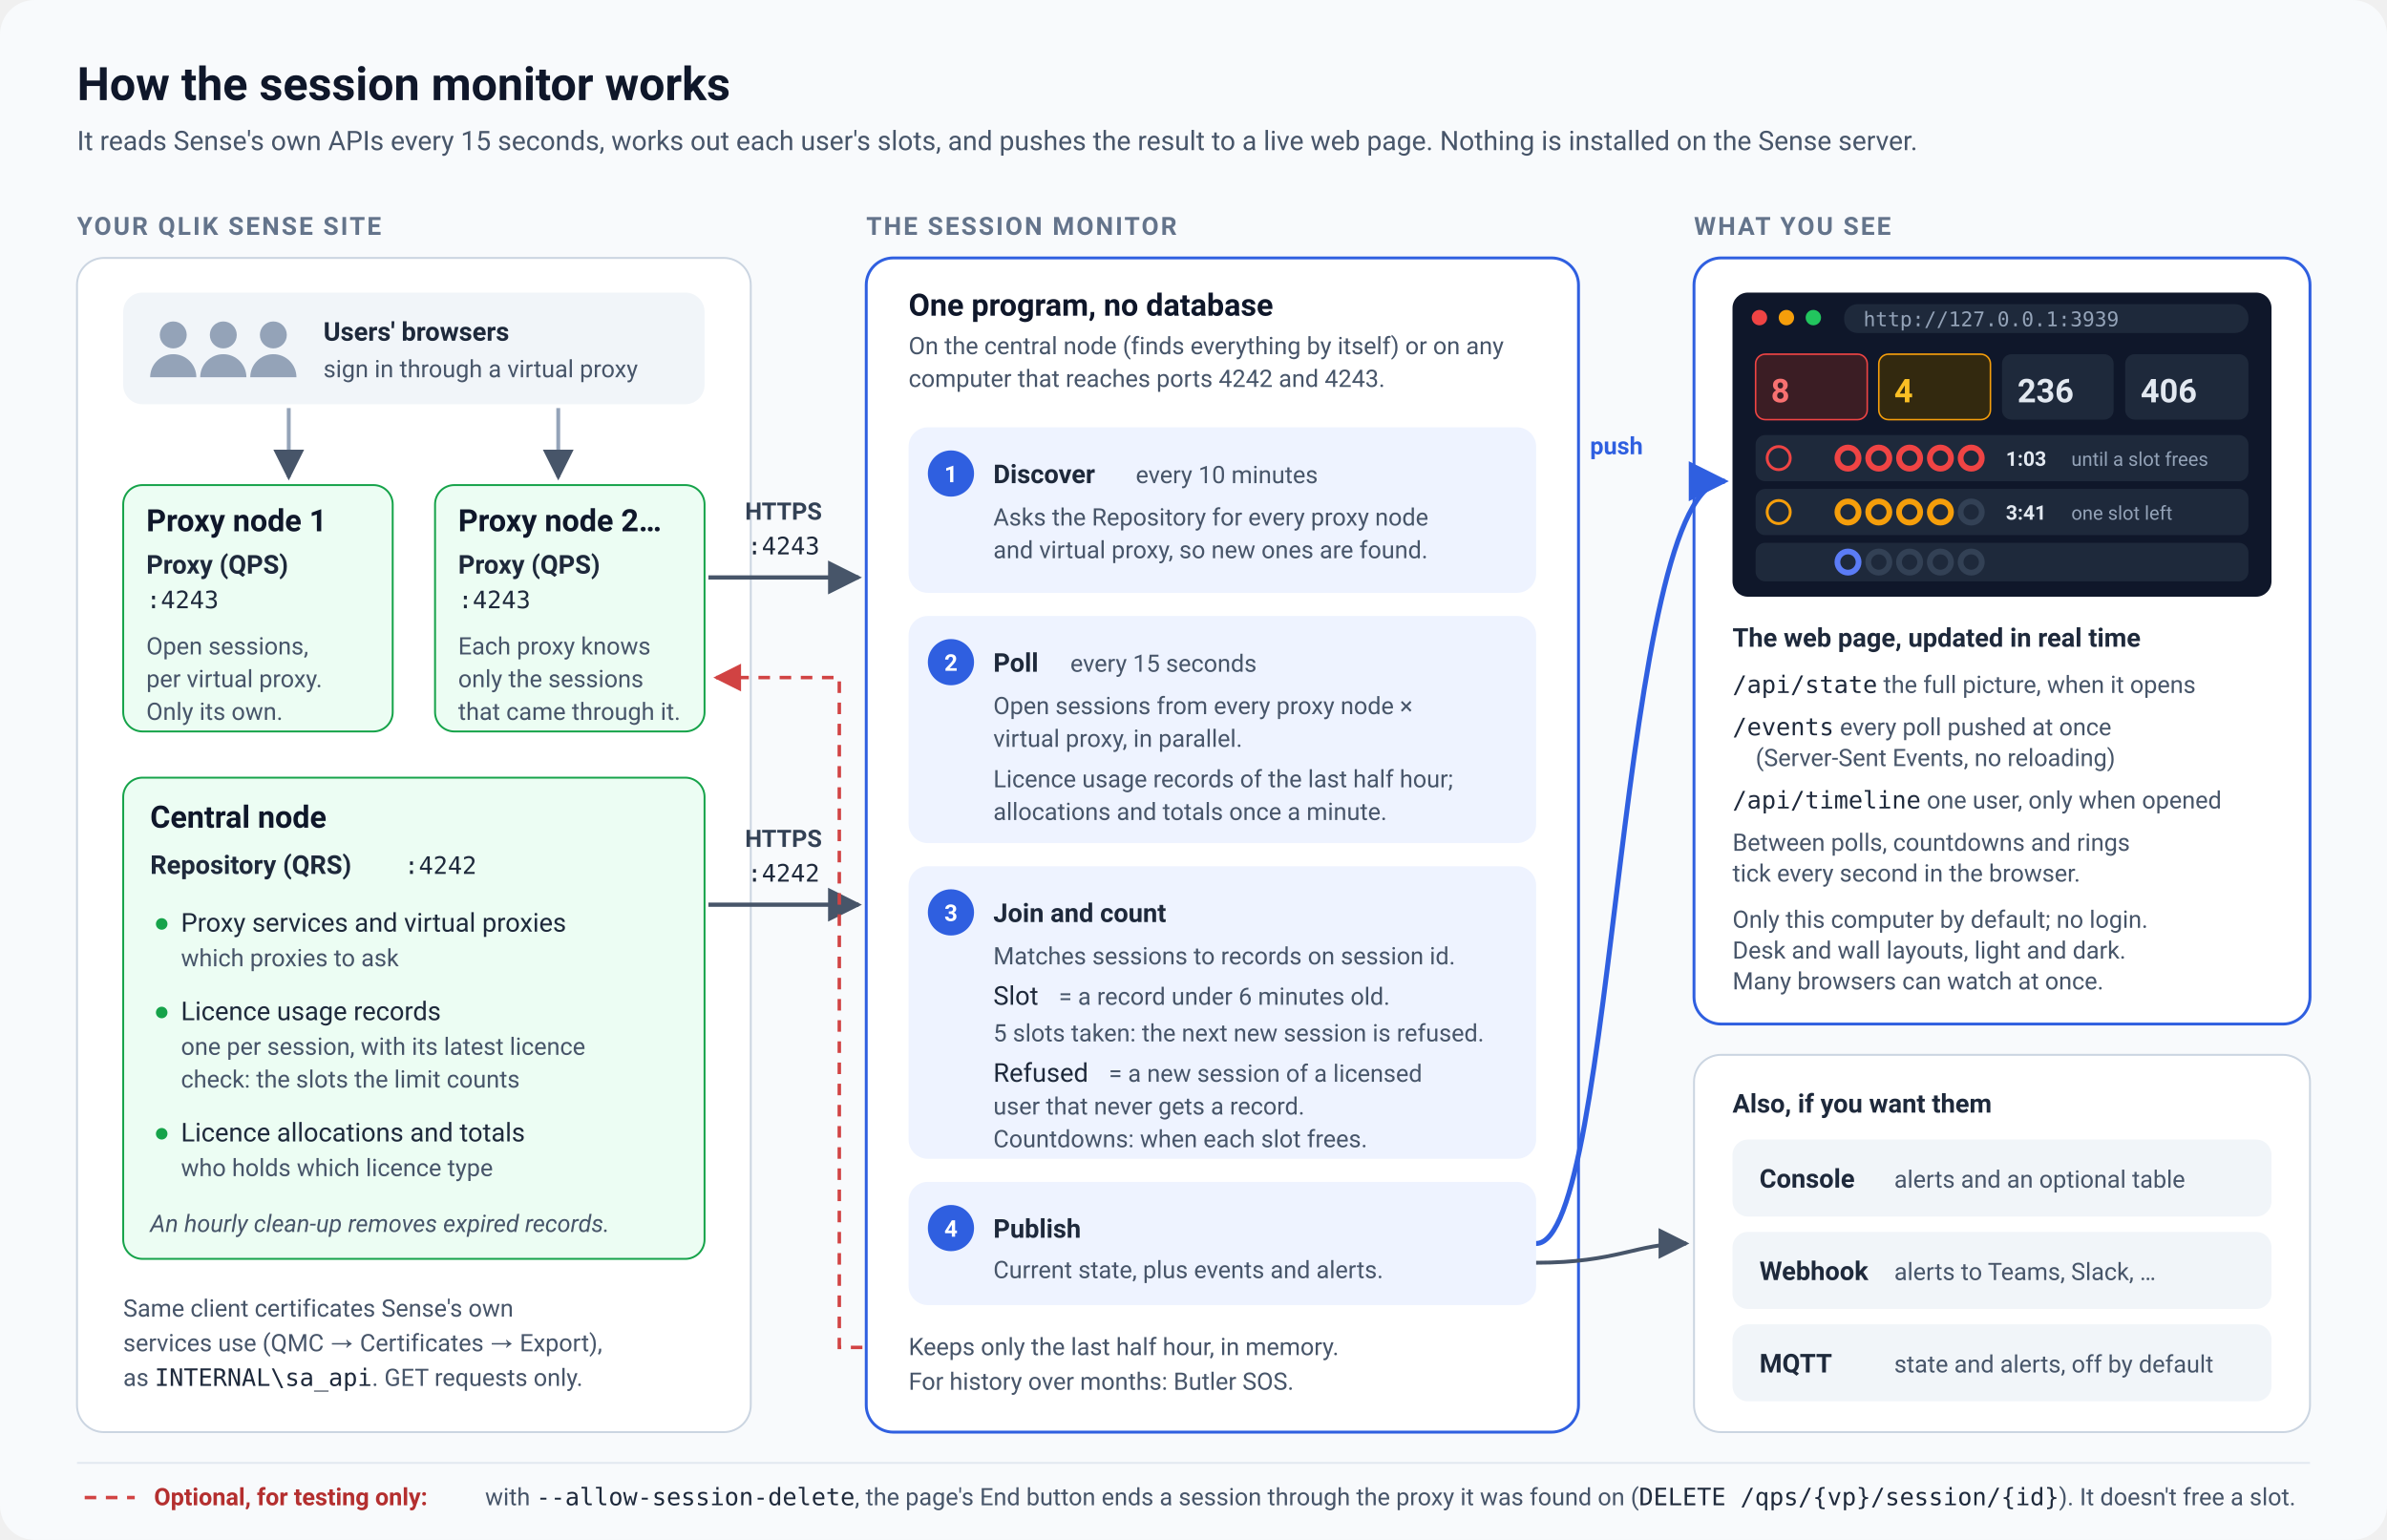
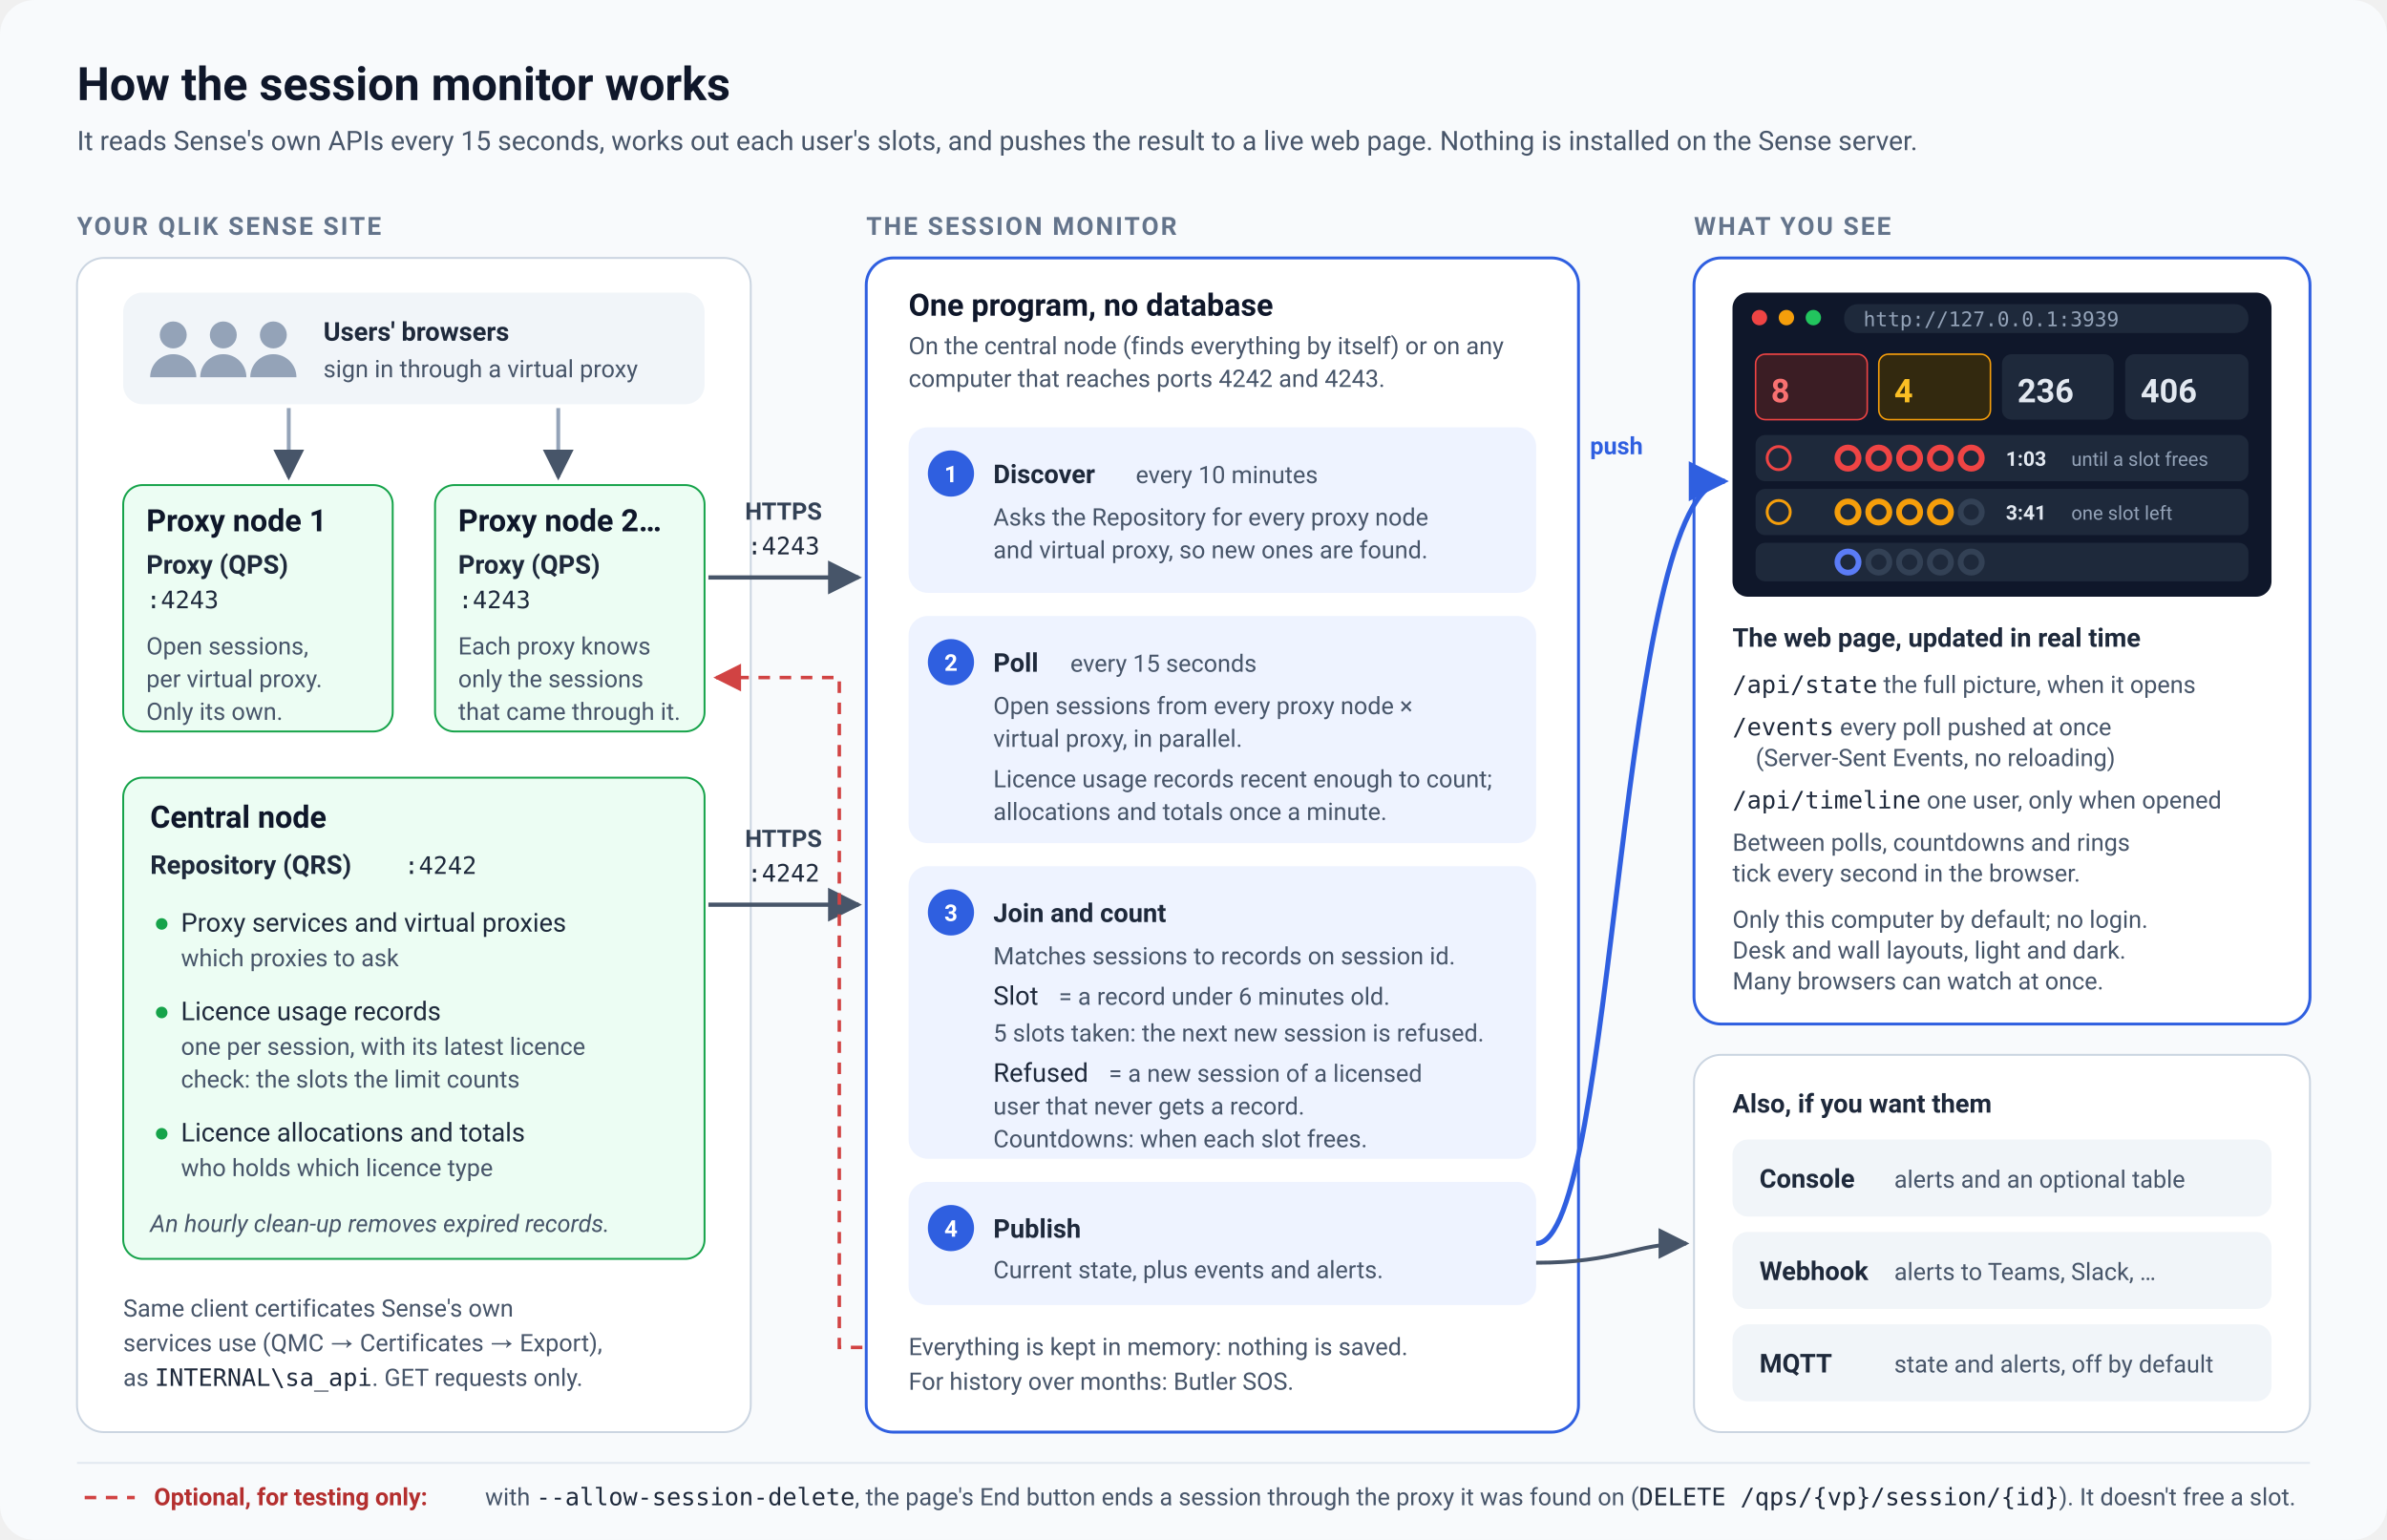
<svg xmlns="http://www.w3.org/2000/svg" viewBox="0 0 1240 800" width="1240" height="800" font-family="-apple-system, 'Segoe UI', Roboto, Helvetica, Arial, sans-serif">
  <defs>
    <marker id="arr" viewBox="0 0 10 10" refX="9" refY="5" markerWidth="8" markerHeight="8" orient="auto-start-reverse">
      <path d="M0 0L10 5L0 10z" fill="#475569" />
    </marker>
    <marker id="arrBlue" viewBox="0 0 10 10" refX="9" refY="5" markerWidth="8" markerHeight="8" orient="auto-start-reverse">
      <path d="M0 0L10 5L0 10z" fill="#2f5fe0" />
    </marker>
    <marker id="arrRed" viewBox="0 0 10 10" refX="9" refY="5" markerWidth="8" markerHeight="8" orient="auto-start-reverse">
      <path d="M0 0L10 5L0 10z" fill="#d14343" />
    </marker>
    <style>
      .h1 { font-size: 24px; font-weight: 700; fill: #0f172a; }
      .sub { font-size: 14px; fill: #475569; }
      .col { font-size: 13px; font-weight: 700; letter-spacing: 0.08em; fill: #64748b; }
      .bt { font-size: 16px; font-weight: 700; fill: #0f172a; }
      .t { font-size: 13.5px; fill: #1e293b; }
      .s { font-size: 12.5px; fill: #475569; }
      .m { font-size: 12.5px; fill: #1e293b; font-family: ui-monospace, 'SF Mono', Menlo, Consolas, monospace; }
      .lab { font-size: 12.5px; font-weight: 600; fill: #334155; }
      .labB { font-size: 12.5px; font-weight: 700; fill: #2f5fe0; }
      .labR { font-size: 12.5px; font-weight: 600; fill: #b42f2f; }
      .num { font-size: 12px; font-weight: 700; fill: #ffffff; }
    </style>
  </defs>
  <rect x="0" y="0" width="1240" height="800" rx="18" fill="#f8fafc" />
  <text x="40" y="52" class="h1">How the session monitor works</text>
  <text x="40" y="78" class="sub">It reads Sense's own APIs every 15 seconds, works out each user's slots, and pushes the result to a live web page. Nothing is installed on the Sense server.</text>
  <text x="40" y="122" class="col">YOUR QLIK SENSE SITE</text>
  <rect x="40" y="134" width="350" height="610" rx="14" fill="#ffffff" stroke="#cbd5e1" />
  <g transform="translate(64,152)">
    <rect width="302" height="58" rx="10" fill="#f1f5f9" />
    <g fill="#94a3b8">
      <circle cx="26" cy="22" r="7" />
      <path d="M14 44a12 12 0 0 1 24 0z" />
      <circle cx="52" cy="22" r="7" />
      <path d="M40 44a12 12 0 0 1 24 0z" />
      <circle cx="78" cy="22" r="7" />
      <path d="M66 44a12 12 0 0 1 24 0z" />
    </g>
    <text x="104" y="25" class="t" font-weight="700">Users' browsers</text>
    <text x="104" y="44" class="s">sign in through a virtual proxy</text>
  </g>
  <line x1="150" y1="212" x2="150" y2="248" stroke="#94a3b8" stroke-width="2" marker-end="url(#arr)" />
  <line x1="290" y1="212" x2="290" y2="248" stroke="#94a3b8" stroke-width="2" marker-end="url(#arr)" />
  <g transform="translate(64,252)">
    <rect width="140" height="128" rx="10" fill="#ecfdf3" stroke="#16a34a" />
    <text x="12" y="24" class="bt" font-size="14.5">Proxy node 1</text>
    <text x="12" y="46" class="t" font-weight="600">Proxy (QPS)</text>
    <text x="12" y="64" class="m">:4243</text>
    <text x="12" y="88" class="s">Open sessions,</text>
    <text x="12" y="105" class="s">per virtual proxy.</text>
    <text x="12" y="122" class="s">Only its own.</text>
  </g>
  <g transform="translate(226,252)">
    <rect width="140" height="128" rx="10" fill="#ecfdf3" stroke="#16a34a" />
    <text x="12" y="24" class="bt" font-size="14.5">Proxy node 2…</text>
    <text x="12" y="46" class="t" font-weight="600">Proxy (QPS)</text>
    <text x="12" y="64" class="m">:4243</text>
    <text x="12" y="88" class="s">Each proxy knows</text>
    <text x="12" y="105" class="s">only the sessions</text>
    <text x="12" y="122" class="s">that came through it.</text>
  </g>
  <g transform="translate(64,404)">
    <rect width="302" height="250" rx="10" fill="#ecfdf3" stroke="#16a34a" />
    <text x="14" y="26" class="bt">Central node</text>
    <text x="14" y="50" class="t" font-weight="600">Repository (QRS)</text>
    <text x="146" y="50" class="m">:4242</text>
    <g class="t">
      <circle cx="20" cy="76" r="3" fill="#16a34a" />
      <text x="30" y="80">Proxy services and virtual proxies</text>
      <text x="30" y="98" class="s">which proxies to ask</text>
      <circle cx="20" cy="122" r="3" fill="#16a34a" />
      <text x="30" y="126">Licence usage records</text>
      <text x="30" y="144" class="s">one per session, with its latest licence</text>
      <text x="30" y="161" class="s">check: the slots the limit counts</text>
      <circle cx="20" cy="185" r="3" fill="#16a34a" />
      <text x="30" y="189">Licence allocations and totals</text>
      <text x="30" y="207" class="s">who holds which licence type</text>
    </g>
    <text x="14" y="236" class="s" font-style="italic">An hourly clean-up removes expired records.</text>
  </g>
  <text x="64" y="684" class="s">Same client certificates Sense's own</text>
  <text x="64" y="702" class="s">services use (QMC → Certificates → Export),</text>
  <text x="64" y="720" class="s">as <tspan class="m">INTERNAL\sa_api</tspan>. GET requests only.</text>
  <text x="450" y="122" class="col">THE SESSION MONITOR</text>
  <rect x="450" y="134" width="370" height="610" rx="14" fill="#ffffff" stroke="#2f5fe0" stroke-width="1.5" />
  <text x="472" y="164" class="bt">One program, no database</text>
  <text x="472" y="184" class="s">On the central node (finds everything by itself) or on any</text>
  <text x="472" y="201" class="s">computer that reaches ports 4242 and 4243.</text>
  <g transform="translate(472,222)">
    <rect width="326" height="86" rx="10" fill="#eef3ff" />
    <circle cx="22" cy="24" r="12" fill="#2f5fe0" />
    <text x="22" y="28.5" class="num" text-anchor="middle">1</text>
    <text x="44" y="29" class="t" font-weight="700">Discover</text>
    <text x="118" y="29" class="s">every 10 minutes</text>
    <text x="44" y="51" class="s">Asks the Repository for every proxy node</text>
    <text x="44" y="68" class="s">and virtual proxy, so new ones are found.</text>
  </g>
  <g transform="translate(472,320)">
    <rect width="326" height="118" rx="10" fill="#eef3ff" />
    <circle cx="22" cy="24" r="12" fill="#2f5fe0" />
    <text x="22" y="28.5" class="num" text-anchor="middle">2</text>
    <text x="44" y="29" class="t" font-weight="700">Poll</text>
    <text x="84" y="29" class="s">every 15 seconds</text>
    <text x="44" y="51" class="s">Open sessions from every proxy node ×</text>
    <text x="44" y="68" class="s">virtual proxy, in parallel.</text>
-     <text x="44" y="89" class="s">Licence usage records of the last half hour;</text>
+     <text x="44" y="89" class="s">Licence usage records recent enough to count;</text>
    <text x="44" y="106" class="s">allocations and totals once a minute.</text>
  </g>
  <g transform="translate(472,450)">
    <rect width="326" height="152" rx="10" fill="#eef3ff" />
    <circle cx="22" cy="24" r="12" fill="#2f5fe0" />
    <text x="22" y="28.5" class="num" text-anchor="middle">3</text>
    <text x="44" y="29" class="t" font-weight="700">Join and count</text>
    <text x="44" y="51" class="s">Matches sessions to records on session id.</text>
    <text x="44" y="72" class="t">Slot</text>
    <text x="78" y="72" class="s">= a record under 6 minutes old.</text>
    <text x="44" y="91" class="s">5 slots taken: the next new session is refused.</text>
    <text x="44" y="112" class="t">Refused</text>
    <text x="104" y="112" class="s">= a new session of a licensed</text>
    <text x="44" y="129" class="s">user that never gets a record.</text>
    <text x="44" y="146" class="s">Countdowns: when each slot frees.</text>
  </g>
  <g transform="translate(472,614)">
    <rect width="326" height="64" rx="10" fill="#eef3ff" />
    <circle cx="22" cy="24" r="12" fill="#2f5fe0" />
    <text x="22" y="28.5" class="num" text-anchor="middle">4</text>
    <text x="44" y="29" class="t" font-weight="700">Publish</text>
    <text x="44" y="50" class="s">Current state, plus events and alerts.</text>
  </g>
-   <text x="472" y="704" class="s">Keeps only the last half hour, in memory.</text>
+   <text x="472" y="704" class="s">Everything is kept in memory: nothing is saved.</text>
  <text x="472" y="722" class="s">For history over months: Butler SOS.</text>
  <line x1="368" y1="300" x2="446" y2="300" stroke="#475569" stroke-width="2.2" marker-end="url(#arr)" />
  <text x="407" y="270" class="lab" text-anchor="middle">HTTPS</text>
  <text x="407" y="288" class="m" text-anchor="middle">:4243</text>
  <line x1="368" y1="470" x2="446" y2="470" stroke="#475569" stroke-width="2.2" marker-end="url(#arr)" />
  <text x="407" y="440" class="lab" text-anchor="middle">HTTPS</text>
  <text x="407" y="458" class="m" text-anchor="middle">:4242</text>
  <path d="M448 700 H436 V352 H372" fill="none" stroke="#d14343" stroke-width="1.8" stroke-dasharray="6 5" marker-end="url(#arrRed)" />
  <text x="880" y="122" class="col">WHAT YOU SEE</text>
  <rect x="880" y="134" width="320" height="398" rx="14" fill="#ffffff" stroke="#2f5fe0" stroke-width="1.5" />
  <g transform="translate(900,152)">
    <rect width="280" height="158" rx="8" fill="#0f172a" />
    <circle cx="14" cy="13" r="4" fill="#ef4444" />
    <circle cx="28" cy="13" r="4" fill="#f59e0b" />
    <circle cx="42" cy="13" r="4" fill="#22c55e" />
    <rect x="58" y="6" width="210" height="15" rx="7" fill="#1e293b" />
    <text x="68" y="17.5" font-size="10.5" fill="#94a3b8" font-family="ui-monospace, Menlo, Consolas, monospace">http://127.0.0.1:3939</text>
    <rect x="12" y="32" width="58" height="34" rx="5" fill="#3b1d24" stroke="#ef4444" stroke-width="0.8" />
    <text x="20" y="57" font-size="17" font-weight="700" fill="#f87171">8</text>
    <rect x="76" y="32" width="58" height="34" rx="5" fill="#33290f" stroke="#f59e0b" stroke-width="0.8" />
    <text x="84" y="57" font-size="17" font-weight="700" fill="#fbbf24">4</text>
    <rect x="140" y="32" width="58" height="34" rx="5" fill="#1e293b" />
    <text x="148" y="57" font-size="17" font-weight="700" fill="#e2e8f0">236</text>
    <rect x="204" y="32" width="64" height="34" rx="5" fill="#1e293b" />
    <text x="212" y="57" font-size="17" font-weight="700" fill="#e2e8f0">406</text>
    <g>
      <rect x="12" y="74" width="256" height="24" rx="5" fill="#1e293b" />
      <circle cx="24" cy="86" r="6" fill="none" stroke="#ef4444" stroke-width="1.5" />
      <g fill="none" stroke-width="3">
        <circle cx="60" cy="86" r="5.5" stroke="#ef4444" />
        <circle cx="76" cy="86" r="5.5" stroke="#ef4444" />
        <circle cx="92" cy="86" r="5.5" stroke="#ef4444" />
        <circle cx="108" cy="86" r="5.5" stroke="#ef4444" />
        <circle cx="124" cy="86" r="5.5" stroke="#ef4444" />
      </g>
      <text x="142" y="90" font-size="10.5" font-weight="700" fill="#e2e8f0">1:03</text>
      <text x="176" y="90" font-size="10" fill="#94a3b8">until a slot frees</text>
      <rect x="12" y="102" width="256" height="24" rx="5" fill="#1e293b" />
      <circle cx="24" cy="114" r="6" fill="none" stroke="#f59e0b" stroke-width="1.5" />
      <g fill="none" stroke-width="3">
        <circle cx="60" cy="114" r="5.5" stroke="#f59e0b" />
        <circle cx="76" cy="114" r="5.5" stroke="#f59e0b" />
        <circle cx="92" cy="114" r="5.5" stroke="#f59e0b" />
        <circle cx="108" cy="114" r="5.5" stroke="#f59e0b" />
        <circle cx="124" cy="114" r="5.5" stroke="#334155" />
      </g>
      <text x="142" y="118" font-size="10.5" font-weight="700" fill="#e2e8f0">3:41</text>
      <text x="176" y="118" font-size="10" fill="#94a3b8">one slot left</text>
      <rect x="12" y="130" width="256" height="20" rx="5" fill="#1e293b" />
      <g fill="none" stroke-width="3">
        <circle cx="60" cy="140" r="5.5" stroke="#5b7cf6" />
        <circle cx="76" cy="140" r="5.5" stroke="#334155" />
        <circle cx="92" cy="140" r="5.5" stroke="#334155" />
        <circle cx="108" cy="140" r="5.5" stroke="#334155" />
        <circle cx="124" cy="140" r="5.5" stroke="#334155" />
      </g>
    </g>
  </g>
  <text x="900" y="336" class="t" font-weight="700">The web page, updated in real time</text>
  <g class="s">
    <text x="900" y="360">
      <tspan class="m">/api/state</tspan>  the full picture, when it opens</text>
    <text x="900" y="382">
      <tspan class="m">/events</tspan>  every poll pushed at once</text>
    <text x="912" y="398">(Server-Sent Events, no reloading)</text>
    <text x="900" y="420">
      <tspan class="m">/api/timeline</tspan>  one user, only when opened</text>
    <text x="900" y="442">Between polls, countdowns and rings</text>
    <text x="900" y="458">tick every second in the browser.</text>
    <text x="900" y="482">Only this computer by default; no login.</text>
    <text x="900" y="498">Desk and wall layouts, light and dark.</text>
    <text x="900" y="514">Many browsers can watch at once.</text>
  </g>
  <g transform="translate(880,548)">
    <rect width="320" height="196" rx="14" fill="#ffffff" stroke="#cbd5e1" />
    <text x="20" y="30" class="t" font-weight="700">Also, if you want them</text>
    <rect x="20" y="44" width="280" height="40" rx="8" fill="#f1f5f9" />
    <text x="34" y="69" class="t" font-weight="600">Console</text>
    <text x="104" y="69" class="s">alerts and an optional table</text>
    <rect x="20" y="92" width="280" height="40" rx="8" fill="#f1f5f9" />
    <text x="34" y="117" class="t" font-weight="600">Webhook</text>
    <text x="104" y="117" class="s">alerts to Teams, Slack, …</text>
    <rect x="20" y="140" width="280" height="40" rx="8" fill="#f1f5f9" />
    <text x="34" y="165" class="t" font-weight="600">MQTT</text>
    <text x="104" y="165" class="s">state and alerts, off by default</text>
  </g>
  <path d="M798 646 C 840 646, 840 250, 896 250" fill="none" stroke="#2f5fe0" stroke-width="2.6" marker-end="url(#arrBlue)" />
  <text x="826" y="236" class="labB">push</text>
  <path d="M798 656 C 840 656, 850 646, 876 646" fill="none" stroke="#475569" stroke-width="2" marker-end="url(#arr)" />
  <line x1="40" y1="760" x2="1200" y2="760" stroke="#e2e8f0" />
  <path d="M44 778 h26" stroke="#d14343" stroke-width="1.8" stroke-dasharray="6 5" />
  <text x="80" y="782" class="labR">Optional, for testing only:</text>
  <text x="252" y="782" class="s">with <tspan class="m">--allow-session-delete</tspan>, the page's End button ends a session through the proxy it was found on (<tspan class="m">DELETE /qps/{vp}/session/{id}</tspan>). It doesn't free a slot.</text>
</svg>
